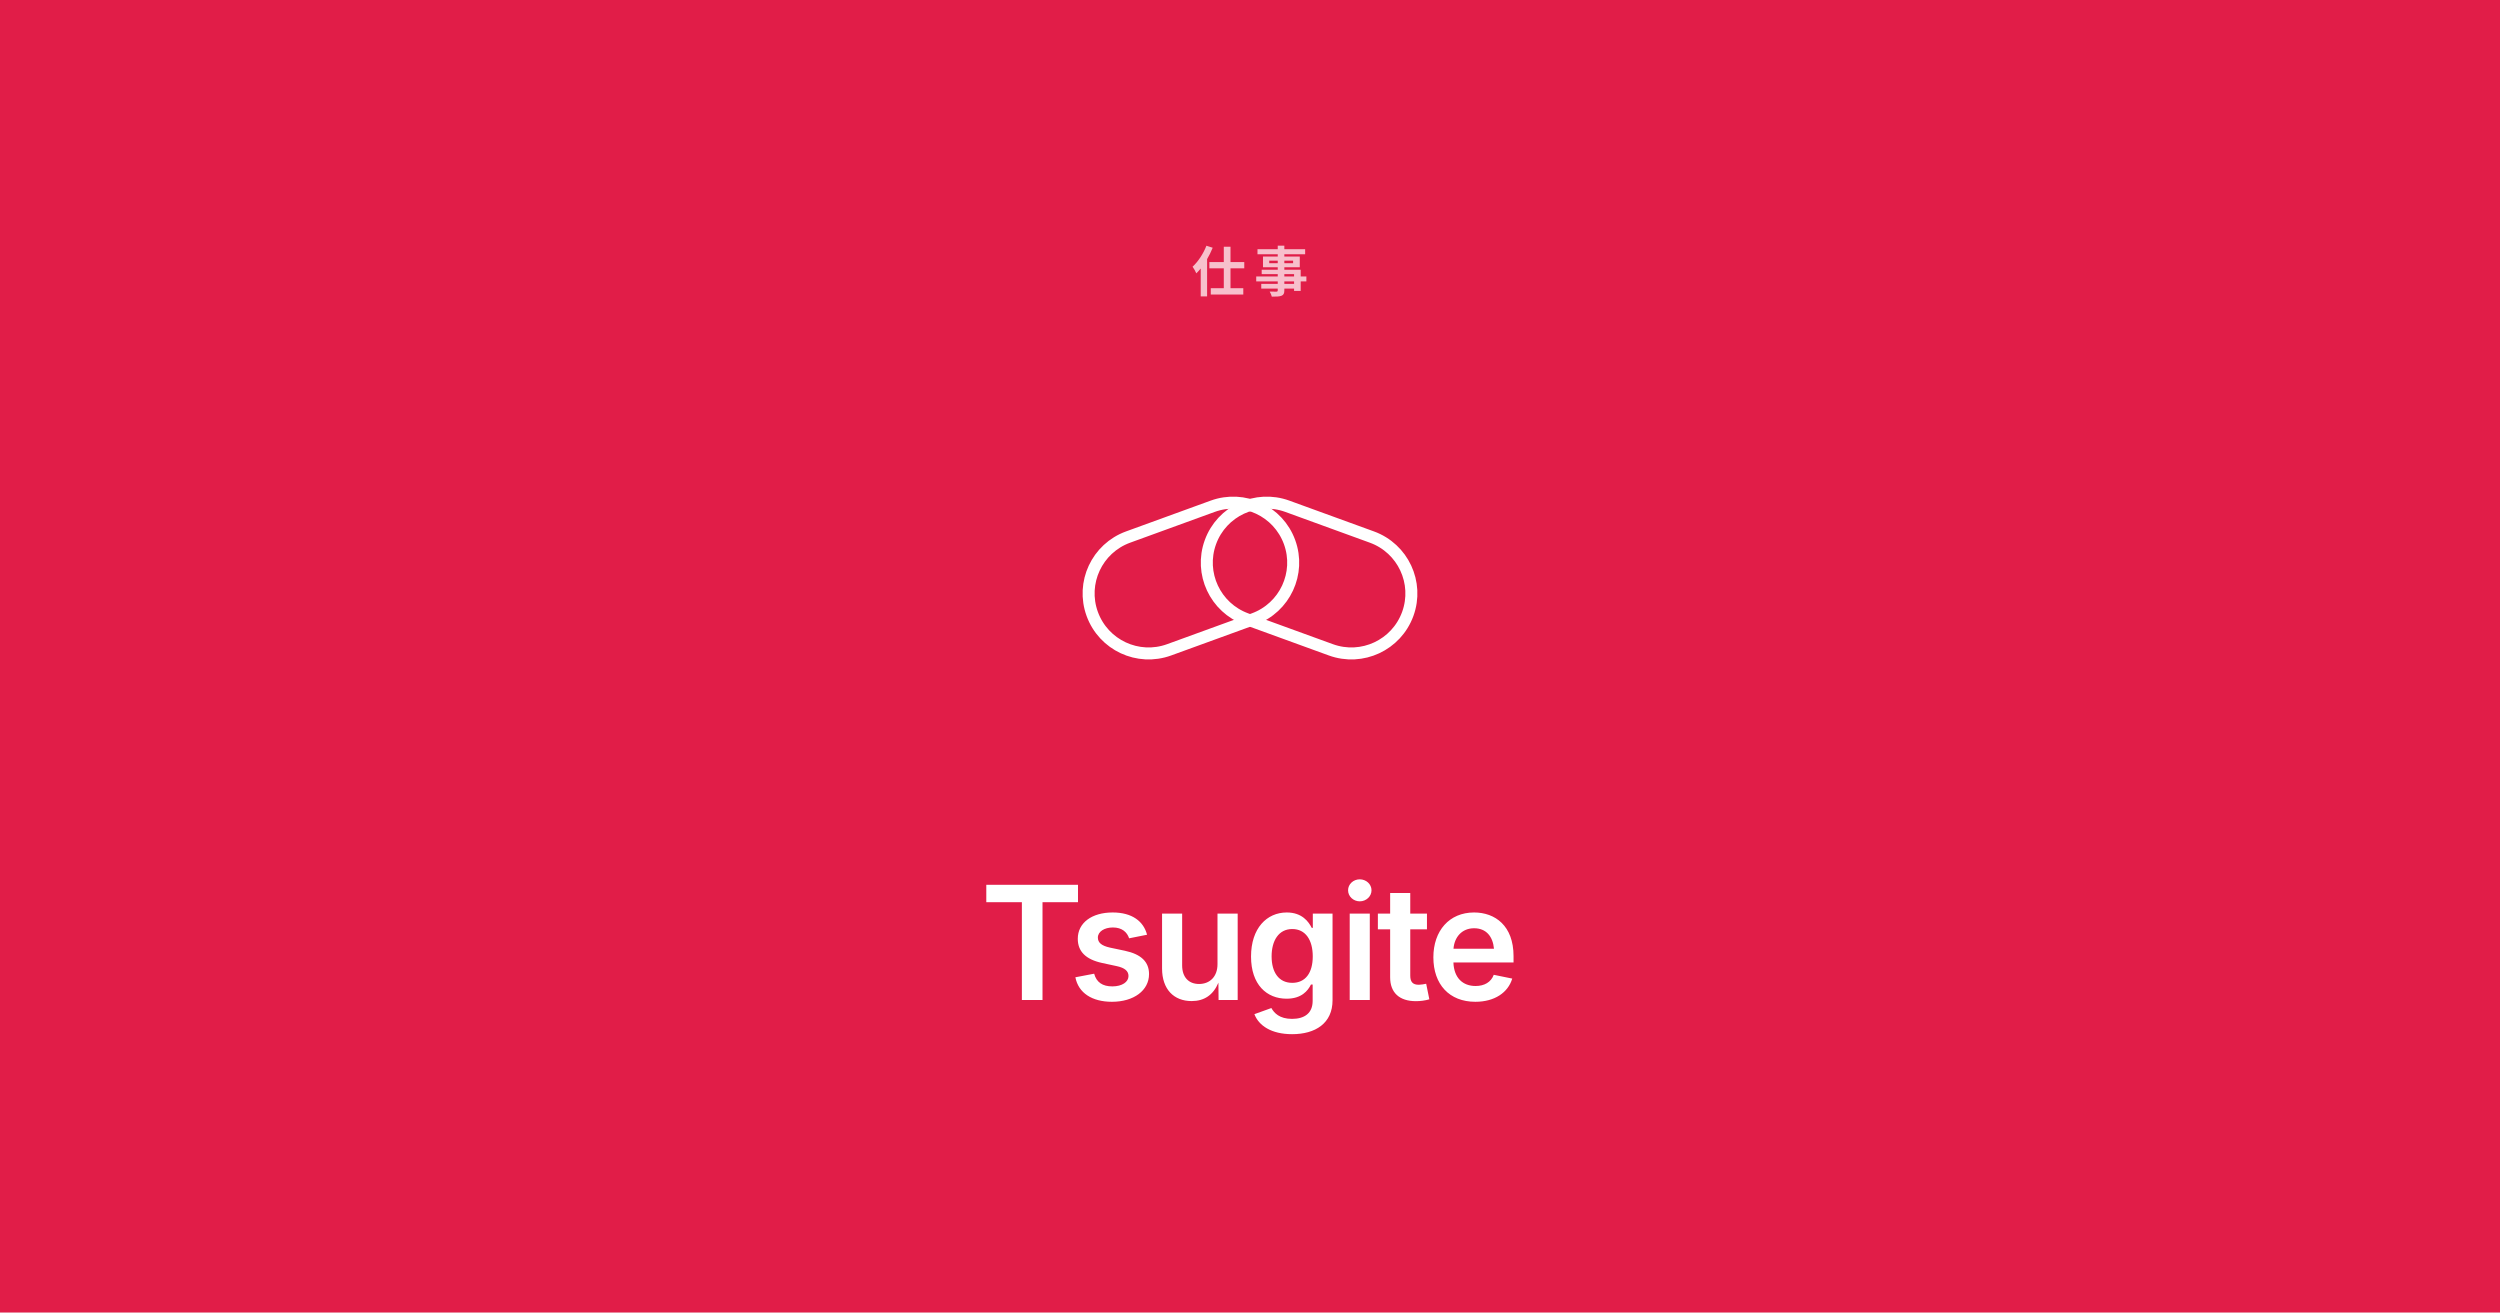
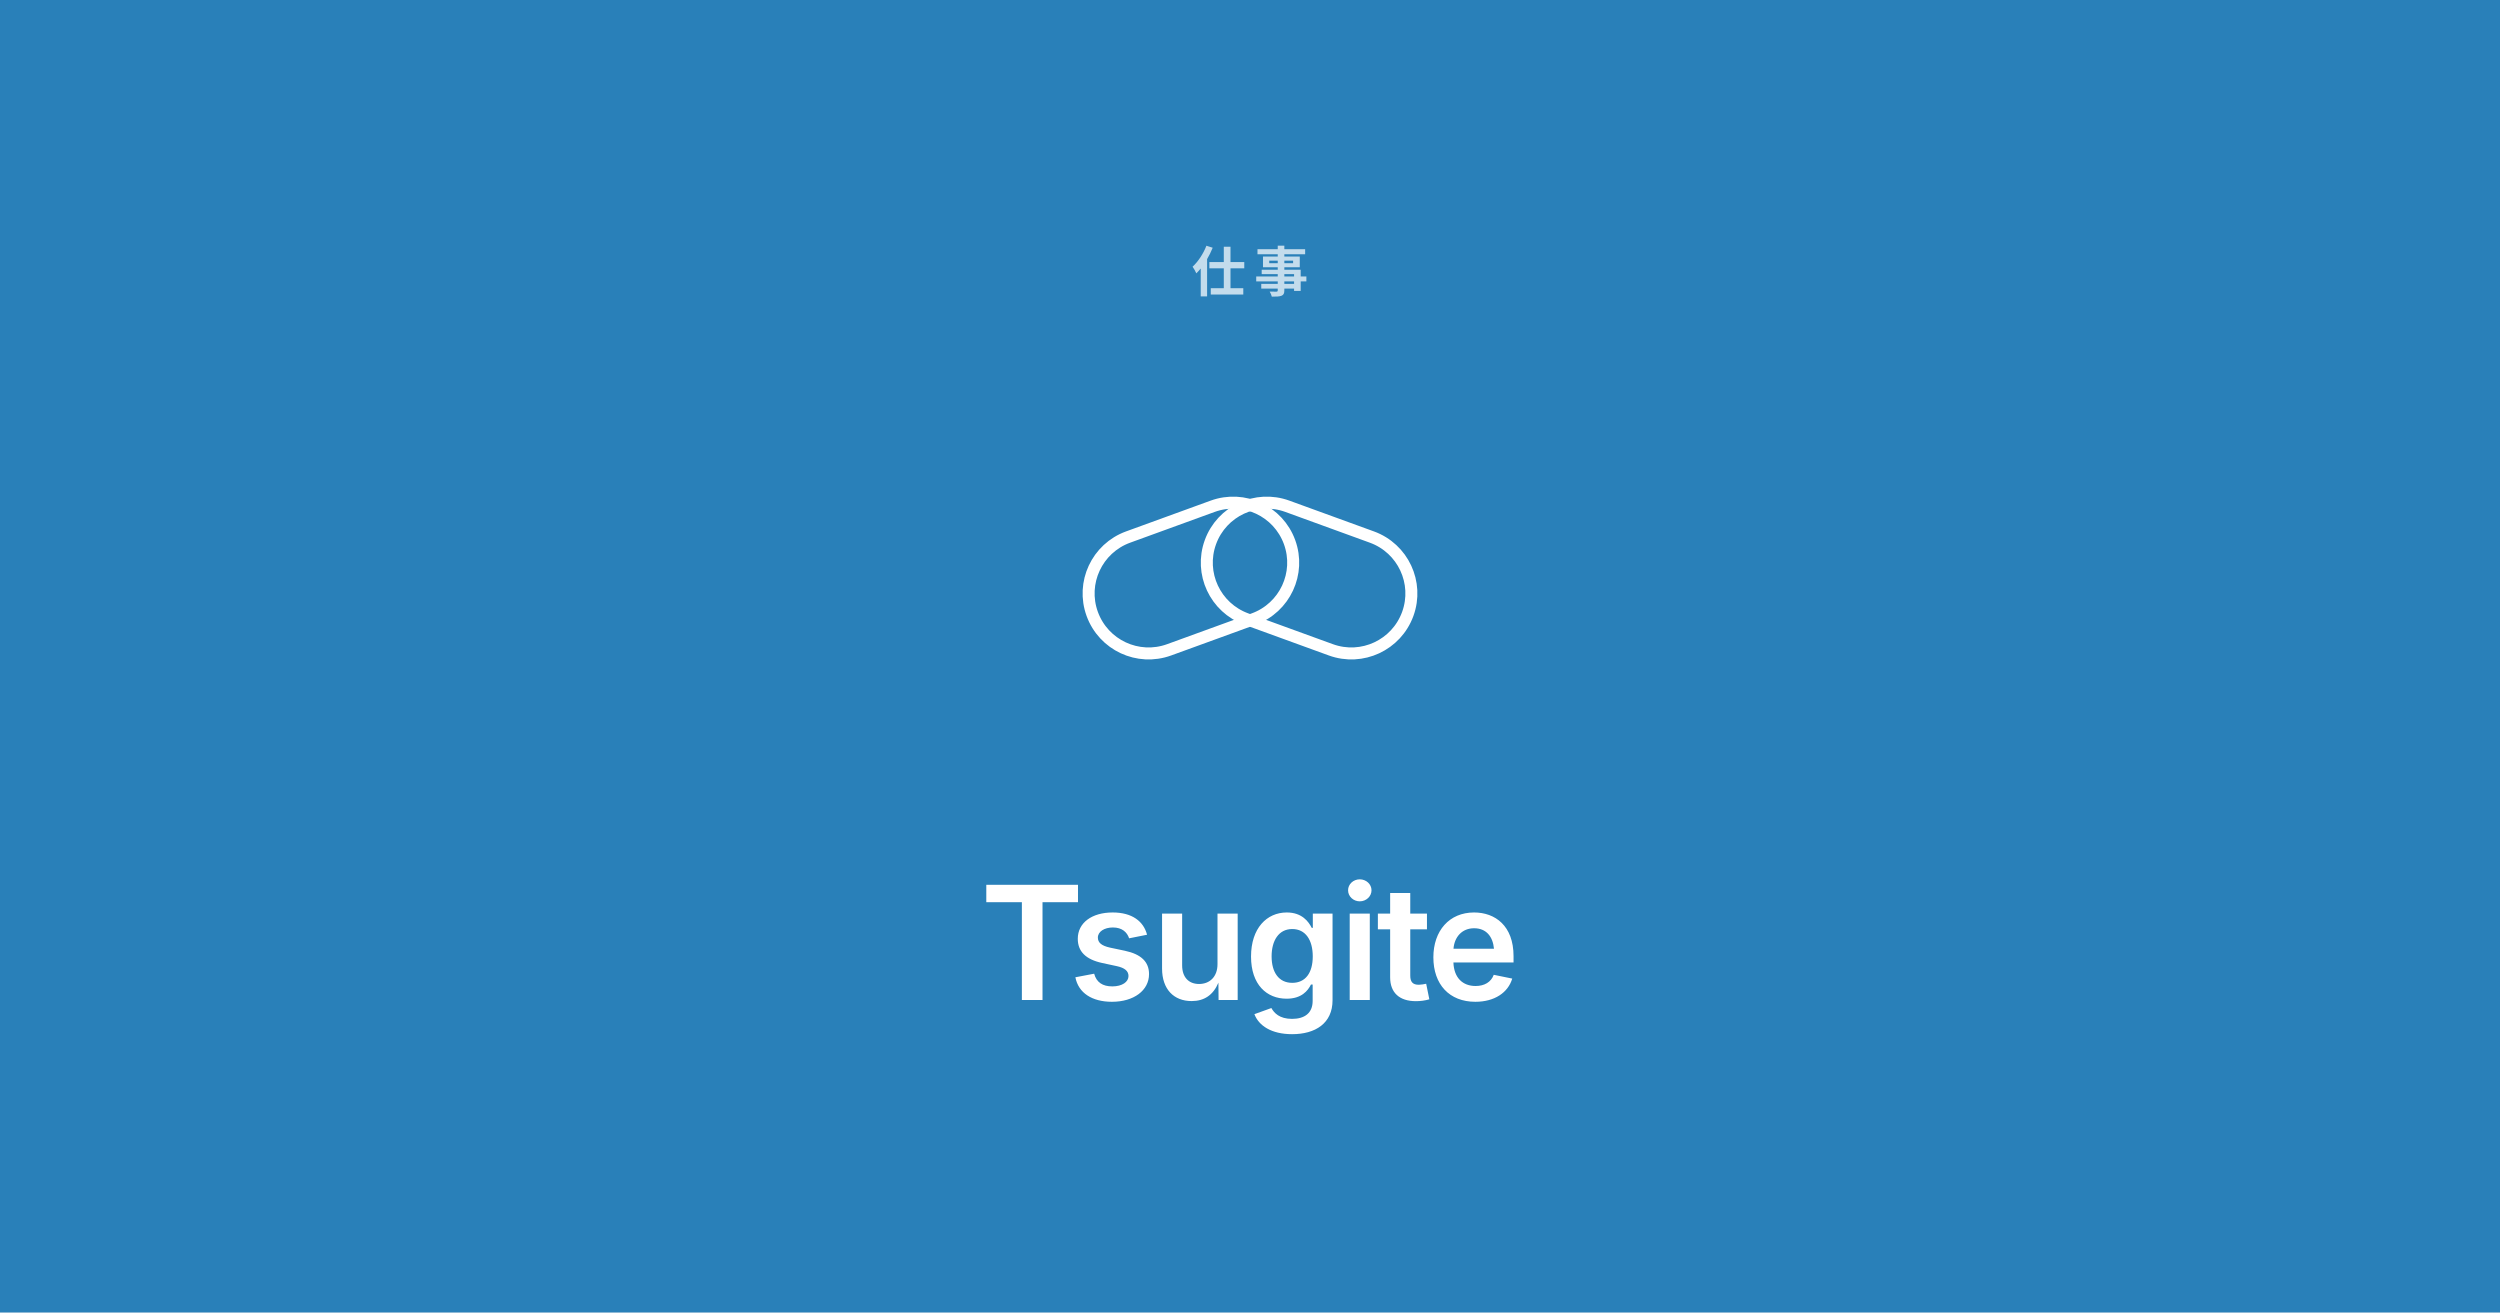
<svg xmlns="http://www.w3.org/2000/svg" viewBox="0 0 1200 630">
-   <rect width="1200" height="630" fill="#e11d48" />
+   <rect width="1200" height="630" fill="#2980b9" />
  <text x="600" y="140" font-size="26" font-weight="600" letter-spacing="4" text-anchor="middle" fill="#ffffff" fill-opacity="0.72" font-family="-apple-system, 'Hiragino Sans', 'Noto Sans JP', sans-serif">仕事</text>
  <g transform="translate(600 275) scale(3.6) translate(-32 -32)" fill="none" stroke="#ffffff" stroke-width="1.6" stroke-linecap="round" stroke-linejoin="round">
    <g transform="rotate(-20 26 32)">
      <rect x="10" y="24" width="28" height="16" rx="8" />
    </g>
    <g transform="rotate(20 38 32)">
      <rect x="26" y="24" width="28" height="16" rx="8" />
    </g>
  </g>
  <text x="600" y="480" font-size="76" font-weight="600" text-anchor="middle" fill="#ffffff" font-family="-apple-system, 'Hiragino Sans', 'Noto Sans JP', sans-serif" letter-spacing="-2">Tsugite</text>
</svg>
